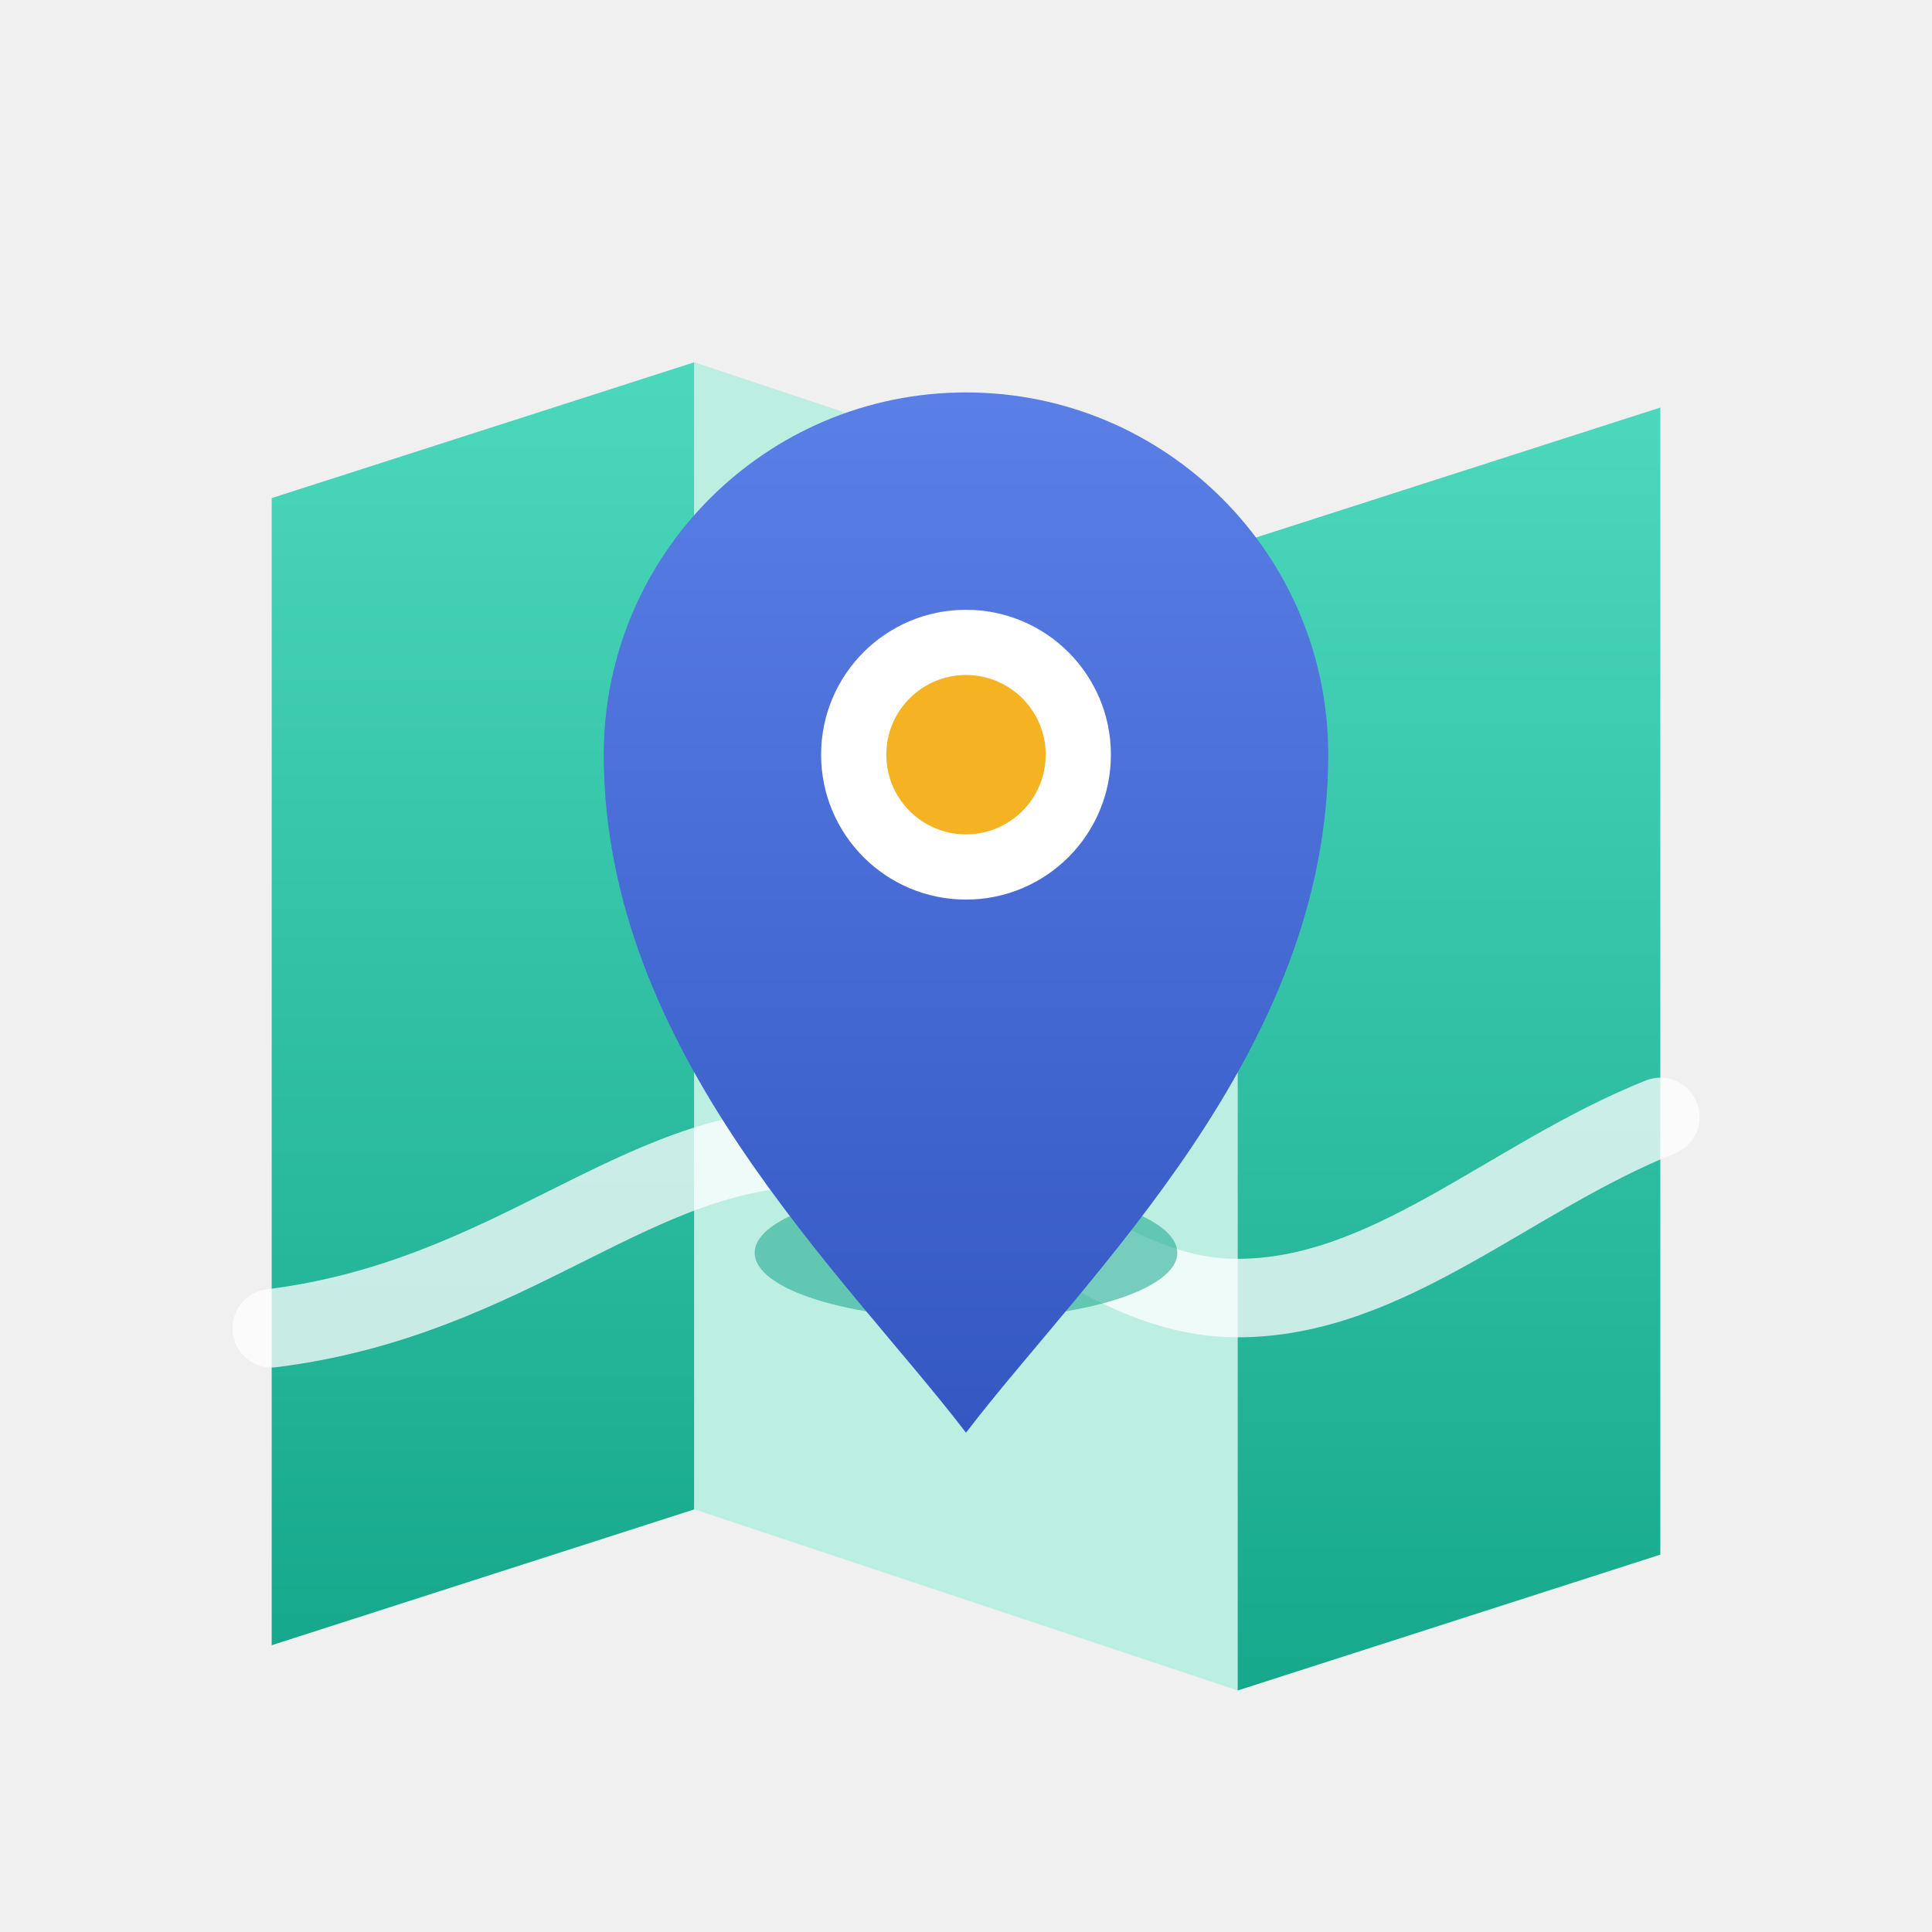
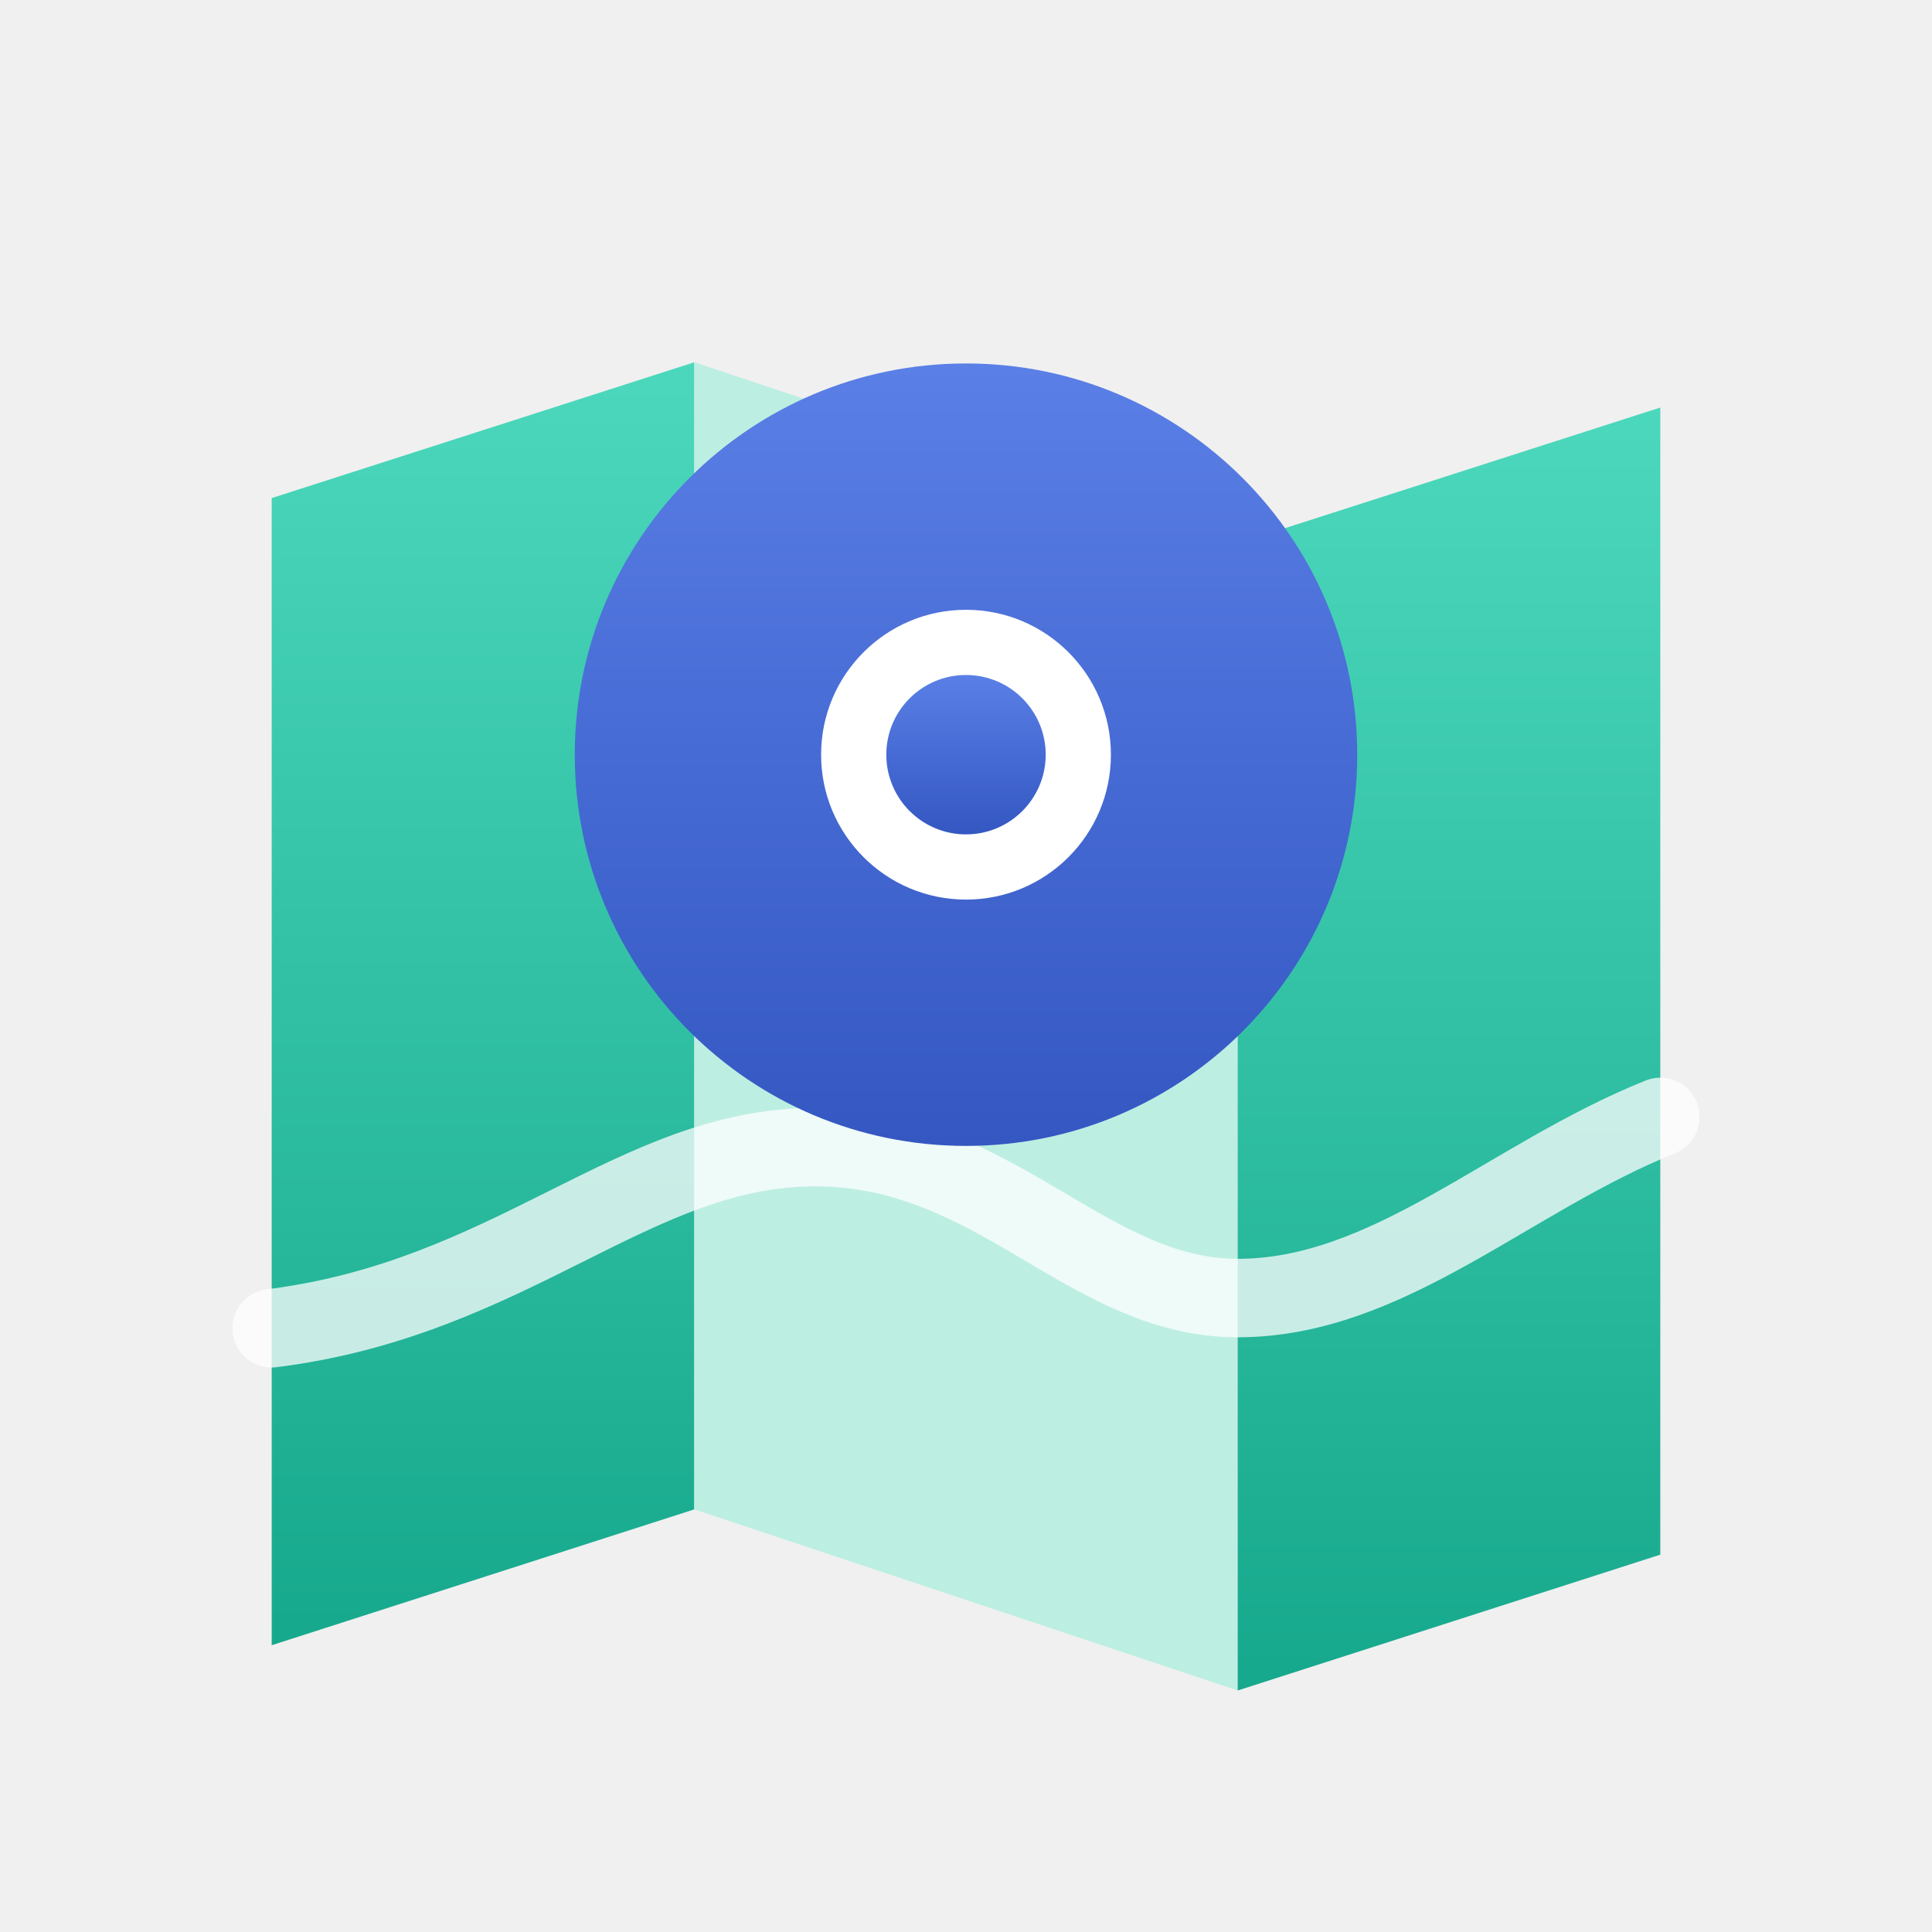
<svg xmlns="http://www.w3.org/2000/svg" width="64" height="64" viewBox="0 0 64 64" fill="none">
  <defs>
    <linearGradient id="map_dark-mintv" x1="0" y1="0" x2="0" y2="1">
      <stop offset="0" stop-color="#4CD8BC" />
      <stop offset="1" stop-color="#16A88C" />
    </linearGradient>
    <linearGradient id="map_dark-navyv" x1="0" y1="0" x2="0" y2="1">
      <stop offset="0" stop-color="#5A7FE6" />
      <stop offset="1" stop-color="#3457C2" />
    </linearGradient>
  </defs>
  <g stroke-linejoin="round">
    <path d="M9 16.5 23 12v38L9 54.5z" fill="url(#map_dark-mintv)" />
    <path d="M23 12 41 18v38l-18-6z" fill="#BDEEE2" />
    <path d="M41 18 55 13.5v38L41 56z" fill="url(#map_dark-mintv)" />
  </g>
  <path d="M9 44c8-1 12-6 18-6s9 5 14 5 9-4 14-6" stroke="#fff" stroke-width="2.6" stroke-linecap="round" opacity=".75" />
-   <ellipse cx="32" cy="41.5" rx="7" ry="2.2" fill="#16A88C" opacity=".55" />
-   <path d="M32.00 47.46C28.00 42.23 20.00 34.85 20.00 25.00A12.00 12.00 0 0 1 44.00 25.00C44.00 34.85 36.00 42.23 32.00 47.46Z" fill="url(#map_dark-navyv)" />
+   <circle cx="32" cy="25" r="12.96" fill="url(#map_dark-navyv)" />
  <circle cx="32" cy="25.00" r="4.80" fill="#fff" />
-   <circle cx="32" cy="25.00" r="2.64" fill="#F5B324" />
+   <circle cx="32" cy="25.00" r="2.64" fill="url(#map_dark-navyv)" />
</svg>
